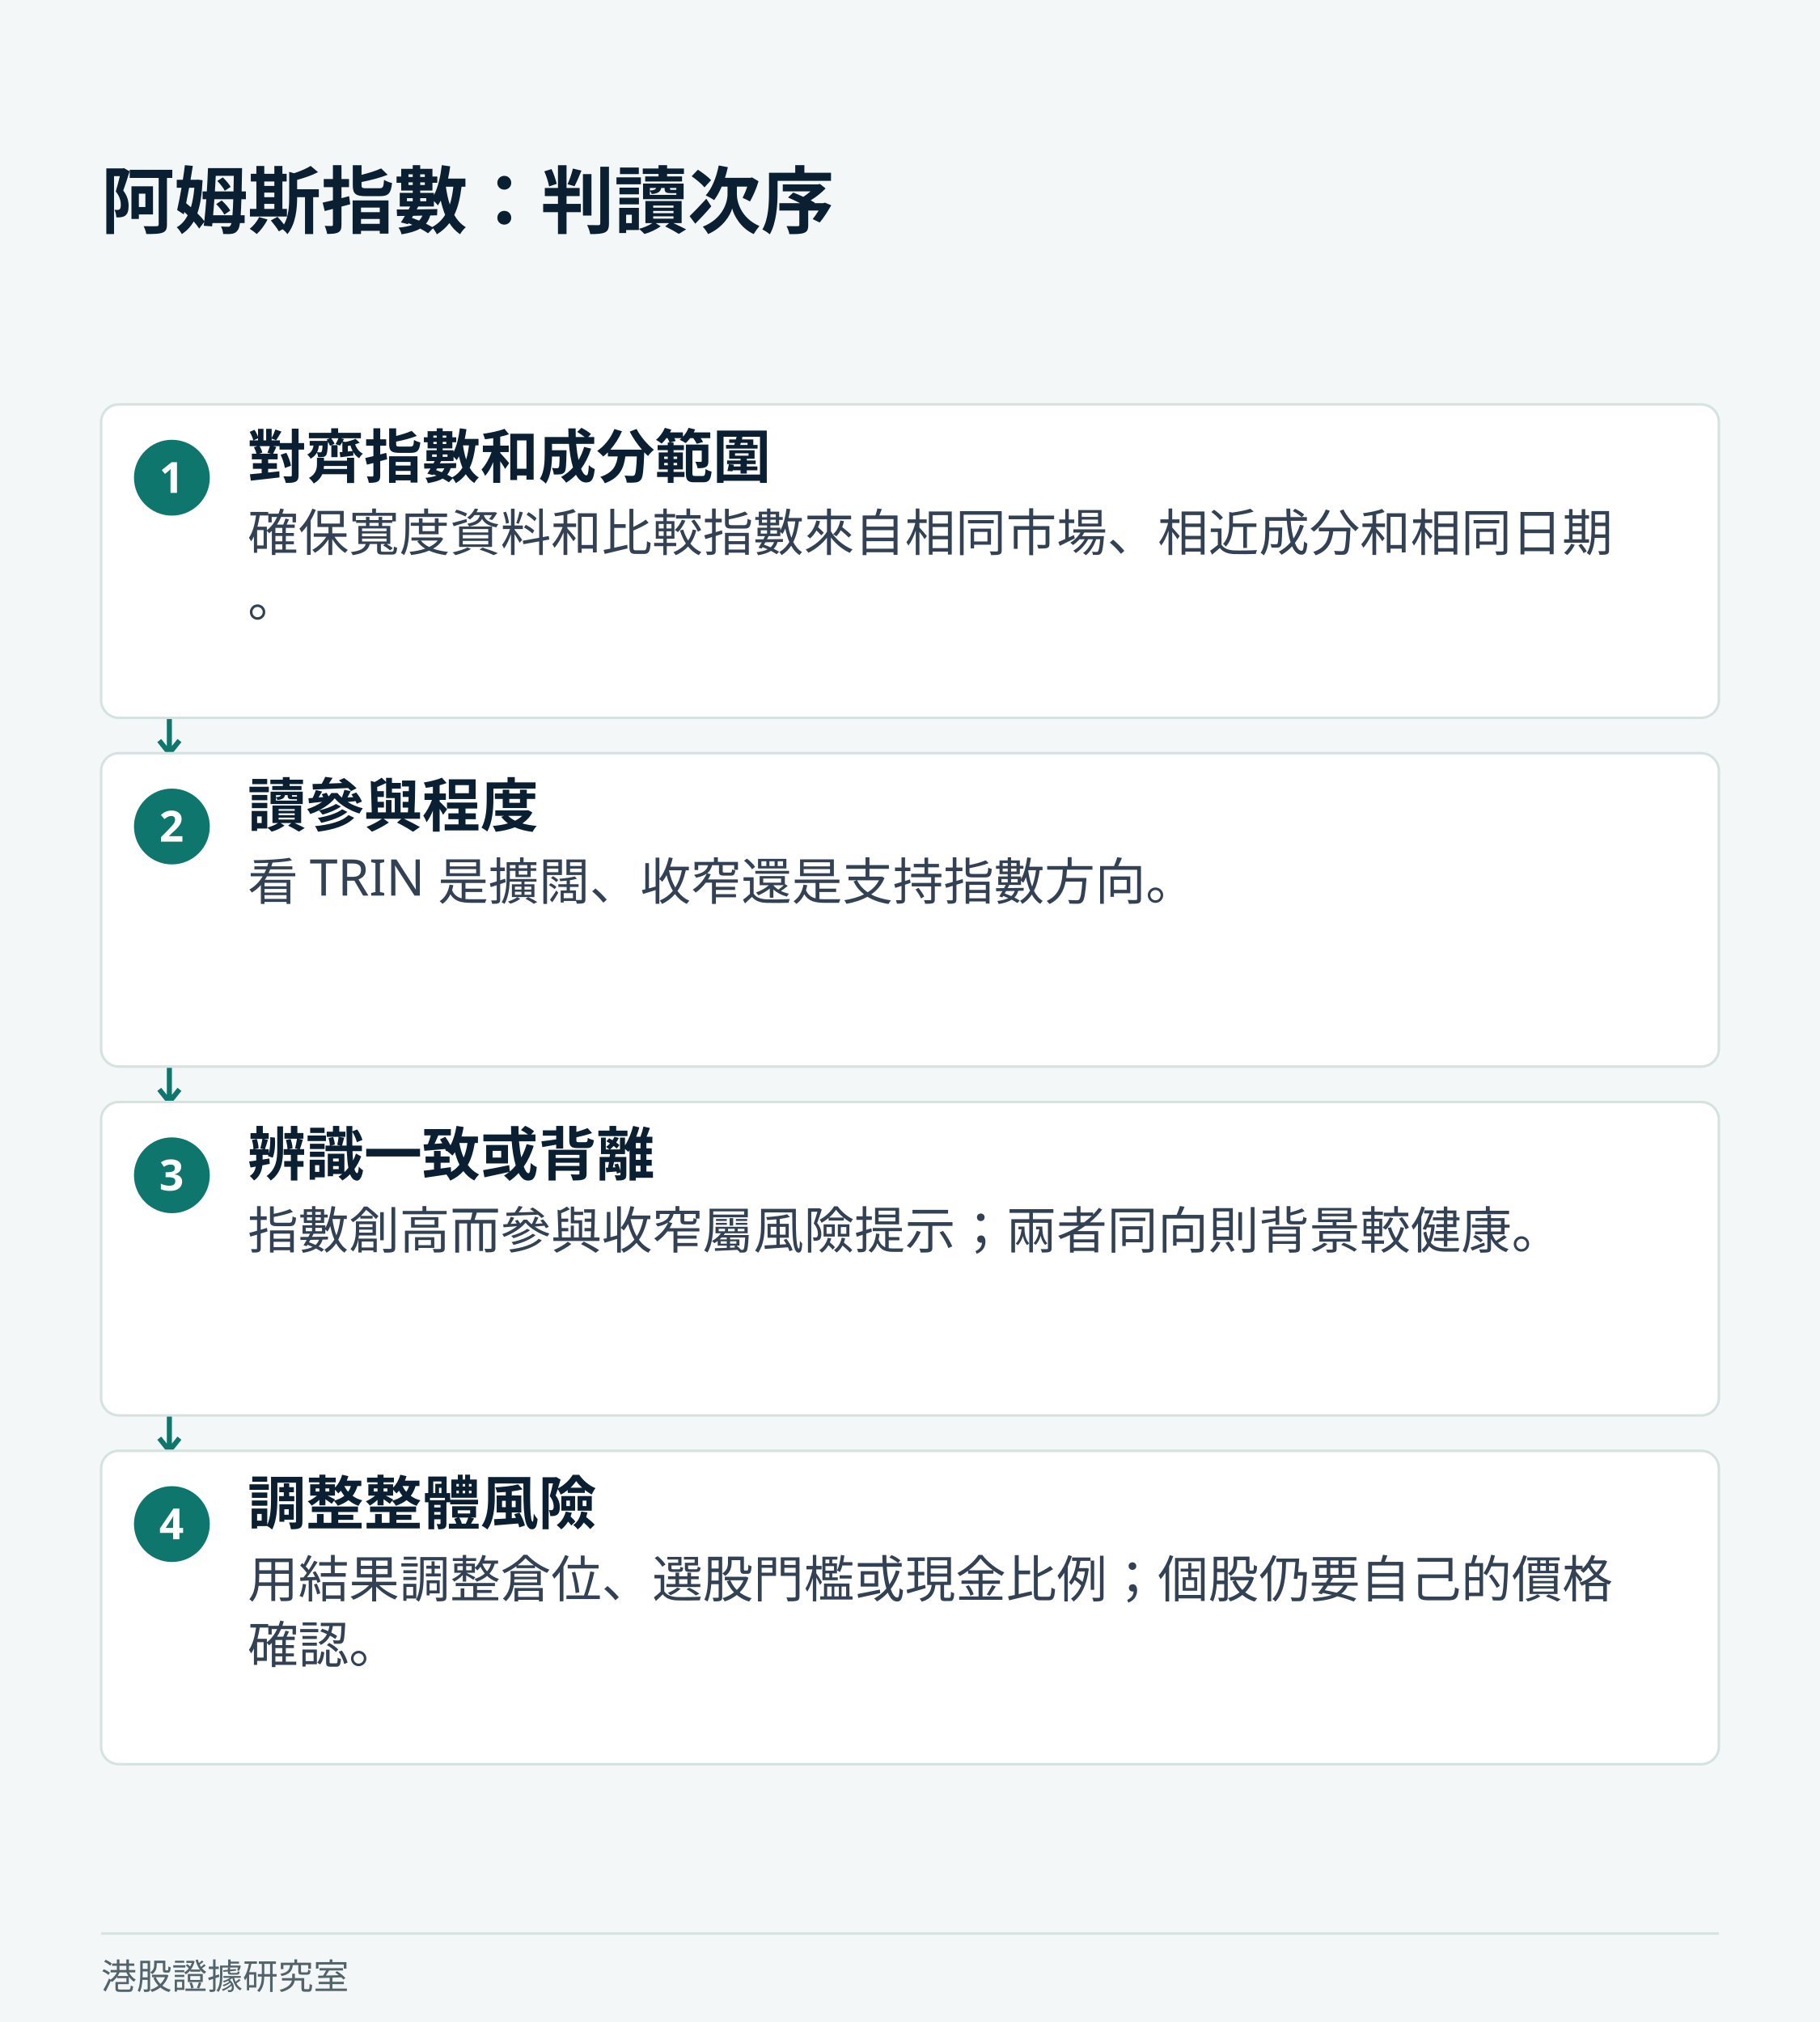
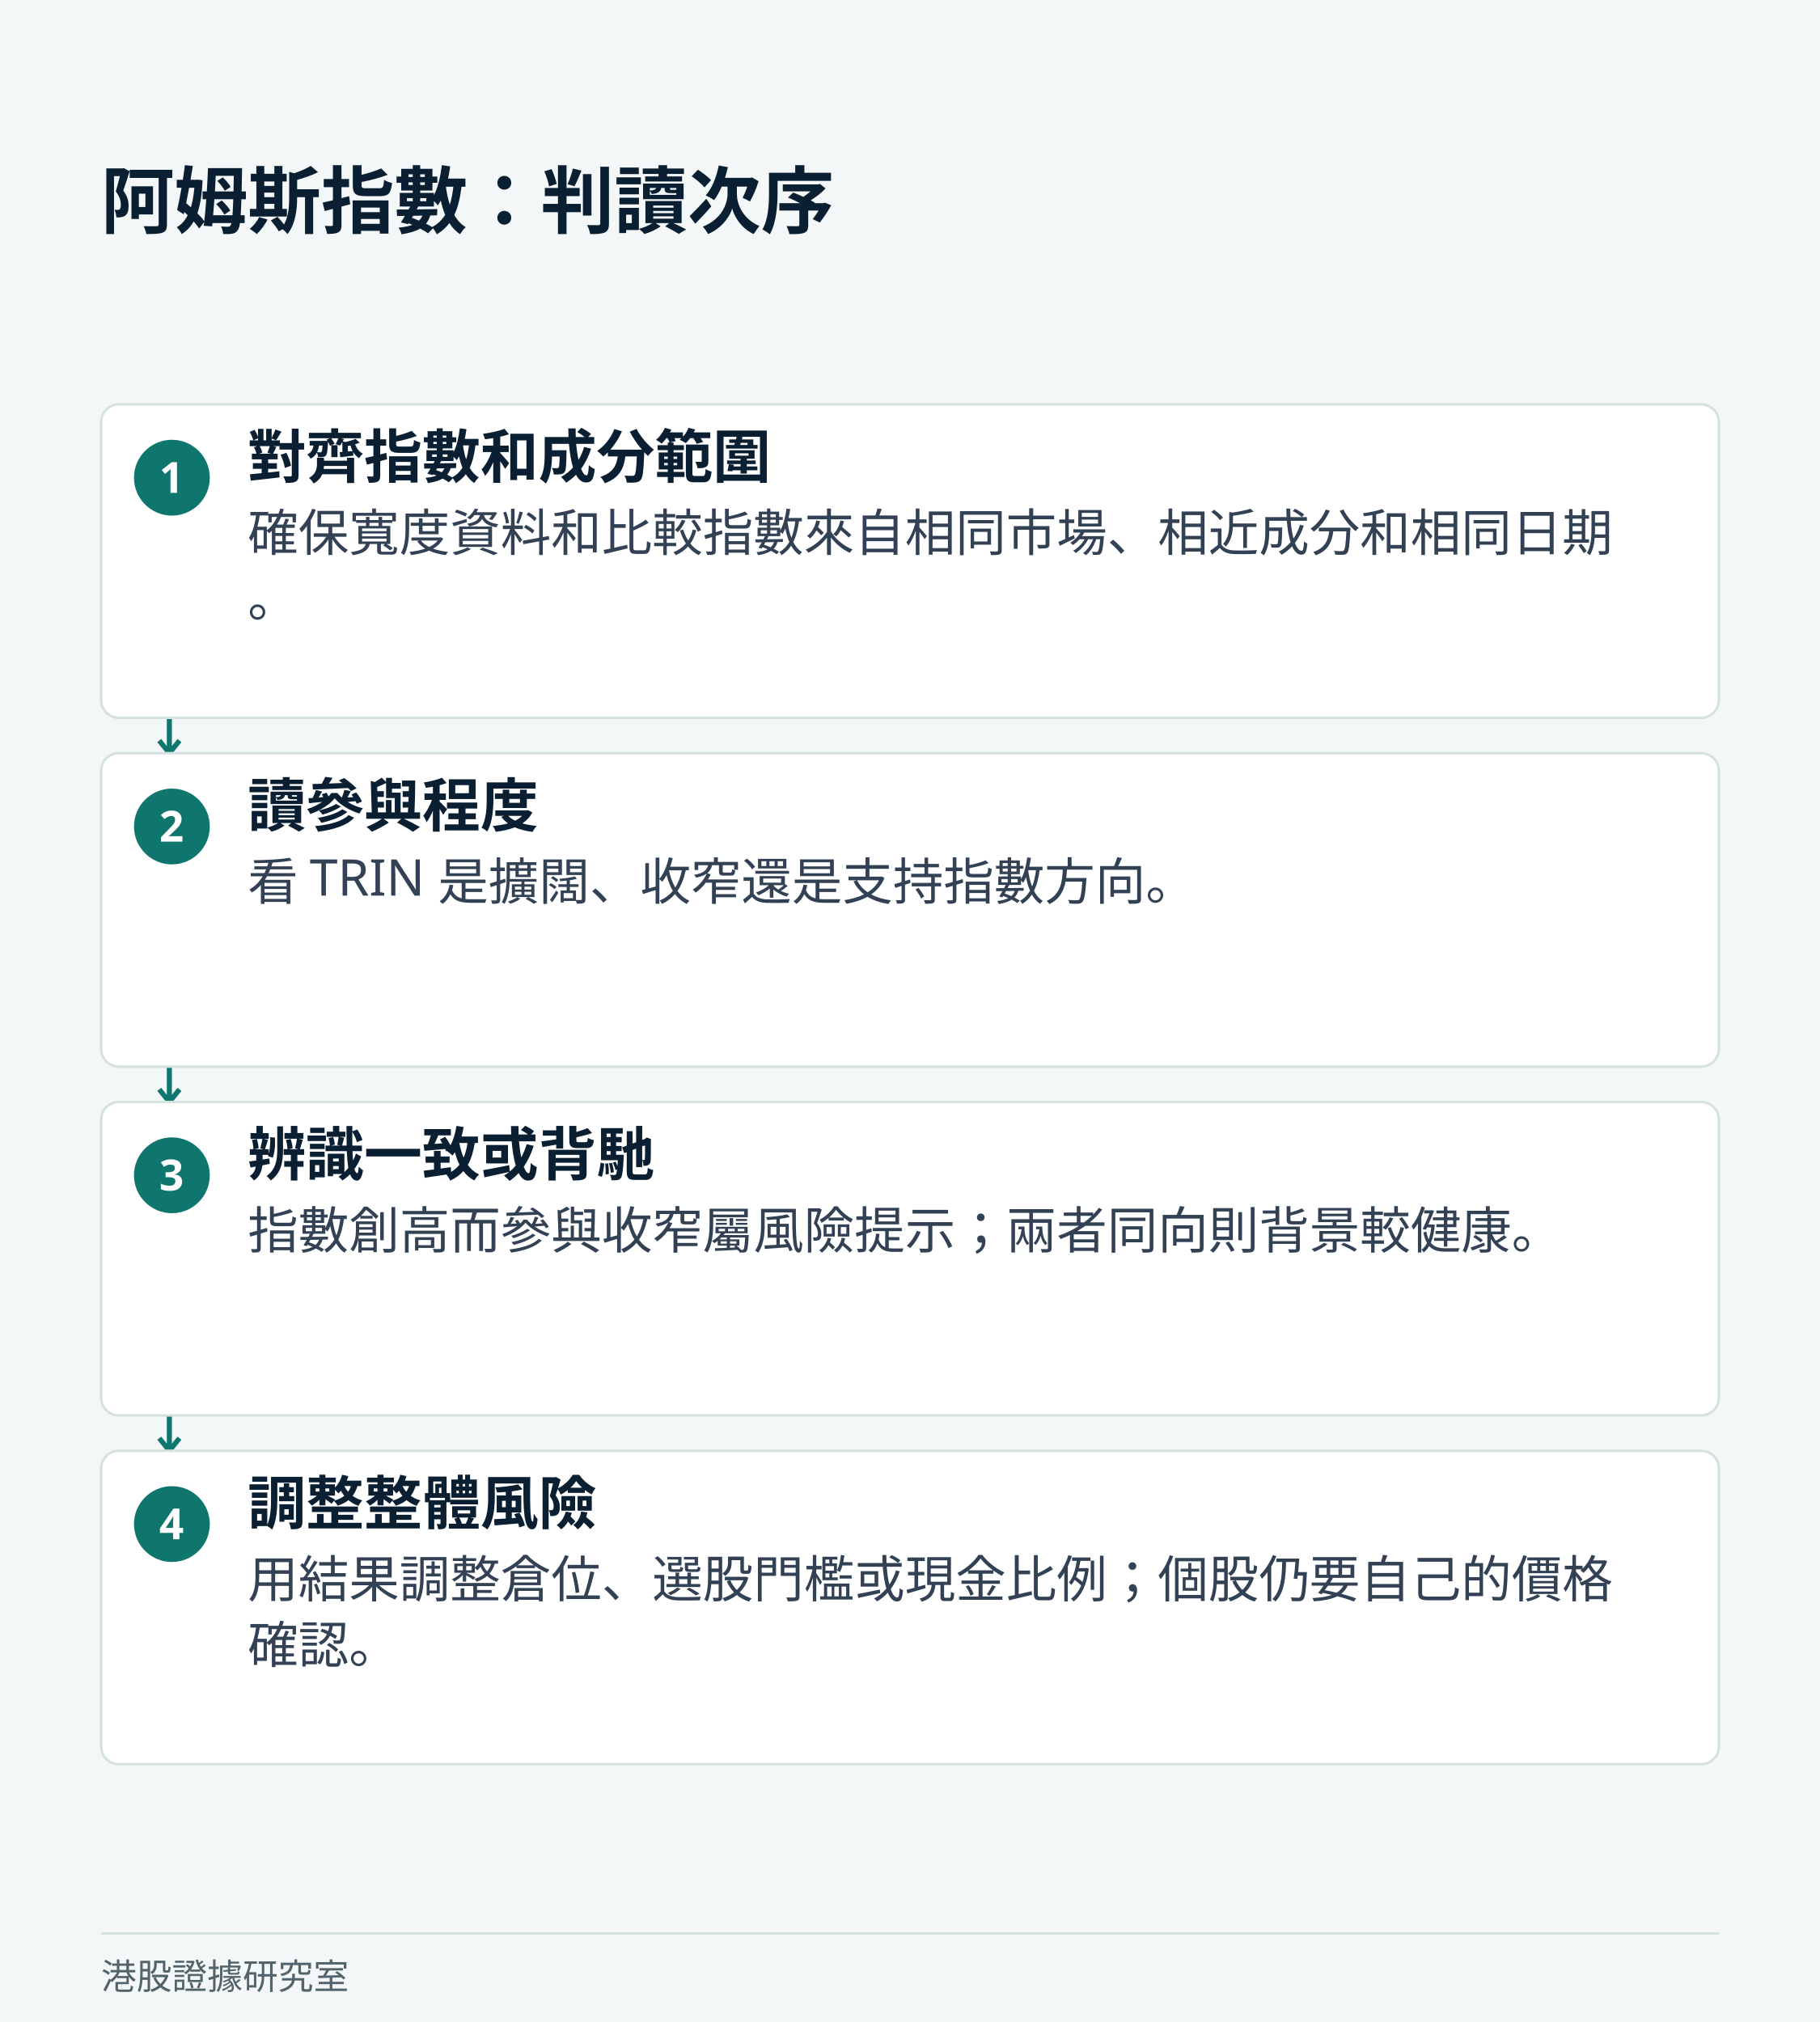
<svg xmlns="http://www.w3.org/2000/svg" width="720" height="800" viewBox="0 0 720 800" role="img" aria-labelledby="title desc">
  <rect width="720" height="800" fill="#f4f7f7" />
  <g font-family="Microsoft JhengHei,PingFang HK,Noto Sans HK,sans-serif">
    <text x="40" y="90" font-size="29" font-weight="700" fill="#0b1f33">
      <tspan x="40" dy="0">阿姆斯指數：判讀次序</tspan>
    </text>
    <path d="M67 284v14m-4-5 4 5 4-5" stroke="#0f766e" stroke-width="2" fill="none" />
    <rect x="40" y="160" width="640" height="124" rx="7" fill="#ffffff" stroke="#d5e2e0" />
    <circle cx="68" cy="189" r="15" fill="#0f766e" />
    <text x="63" y="195" font-size="17" font-weight="700" fill="#fff">
      <tspan x="63" dy="0">1</tspan>
    </text>
    <text x="98" y="189" font-size="23" font-weight="700" fill="#0b1f33">
      <tspan x="98" dy="0">對齊指數和成分範圍</tspan>
    </text>
    <text x="98" y="218" font-size="20" font-weight="400" fill="#334155">
      <tspan x="98" dy="0">確保寬度資料和比較指數來自相同市場、相近成分和相同日期</tspan>
      <tspan x="98" dy="26">。</tspan>
    </text>
    <path d="M67 422v14m-4-5 4 5 4-5" stroke="#0f766e" stroke-width="2" fill="none" />
    <rect x="40" y="298" width="640" height="124" rx="7" fill="#ffffff" stroke="#d5e2e0" />
    <circle cx="68" cy="327" r="15" fill="#0f766e" />
    <text x="63" y="333" font-size="17" font-weight="700" fill="#fff">
      <tspan x="63" dy="0">2</tspan>
    </text>
    <text x="98" y="327" font-size="23" font-weight="700" fill="#0b1f33">
      <tspan x="98" dy="0">讀參與程度</tspan>
    </text>
    <text x="98" y="356" font-size="20" font-weight="400" fill="#334155">
      <tspan x="98" dy="0">看 TRIN 是擴闊、收窄還是支持指數方向。</tspan>
    </text>
    <path d="M67 560v14m-4-5 4 5 4-5" stroke="#0f766e" stroke-width="2" fill="none" />
    <rect x="40" y="436" width="640" height="124" rx="7" fill="#ffffff" stroke="#d5e2e0" />
    <circle cx="68" cy="465" r="15" fill="#0f766e" />
    <text x="63" y="471" font-size="17" font-weight="700" fill="#fff">
      <tspan x="63" dy="0">3</tspan>
    </text>
    <text x="98" y="465" font-size="23" font-weight="700" fill="#0b1f33">
-       <tspan x="98" dy="0">辨識一致或背離</tspan>
+       <tspan x="98" dy="0">辨識一致或背馳</tspan>
    </text>
    <text x="98" y="494" font-size="20" font-weight="400" fill="#334155">
      <tspan x="98" dy="0">指數創高而參與收窄屬風險提示；兩者同向則背景較健康。</tspan>
    </text>
    <rect x="40" y="574" width="640" height="124" rx="7" fill="#ffffff" stroke="#d5e2e0" />
    <circle cx="68" cy="603" r="15" fill="#0f766e" />
    <text x="63" y="609" font-size="17" font-weight="700" fill="#fff">
      <tspan x="63" dy="0">4</tspan>
    </text>
    <text x="98" y="603" font-size="23" font-weight="700" fill="#0b1f33">
      <tspan x="98" dy="0">調整整體風險</tspan>
    </text>
    <text x="98" y="632" font-size="20" font-weight="400" fill="#334155">
      <tspan x="98" dy="0">用結果調整倉位、選股門檻或現金比例；個股仍要自己的價格</tspan>
      <tspan x="98" dy="26">確認。</tspan>
    </text>
    <path d="M40 765H680" stroke="#d5e2e0" />
    <text x="40" y="787" font-size="14" font-weight="400" fill="#52636b">
      <tspan x="40" dy="0">港股證據研究室</tspan>
    </text>
  </g>
</svg>
